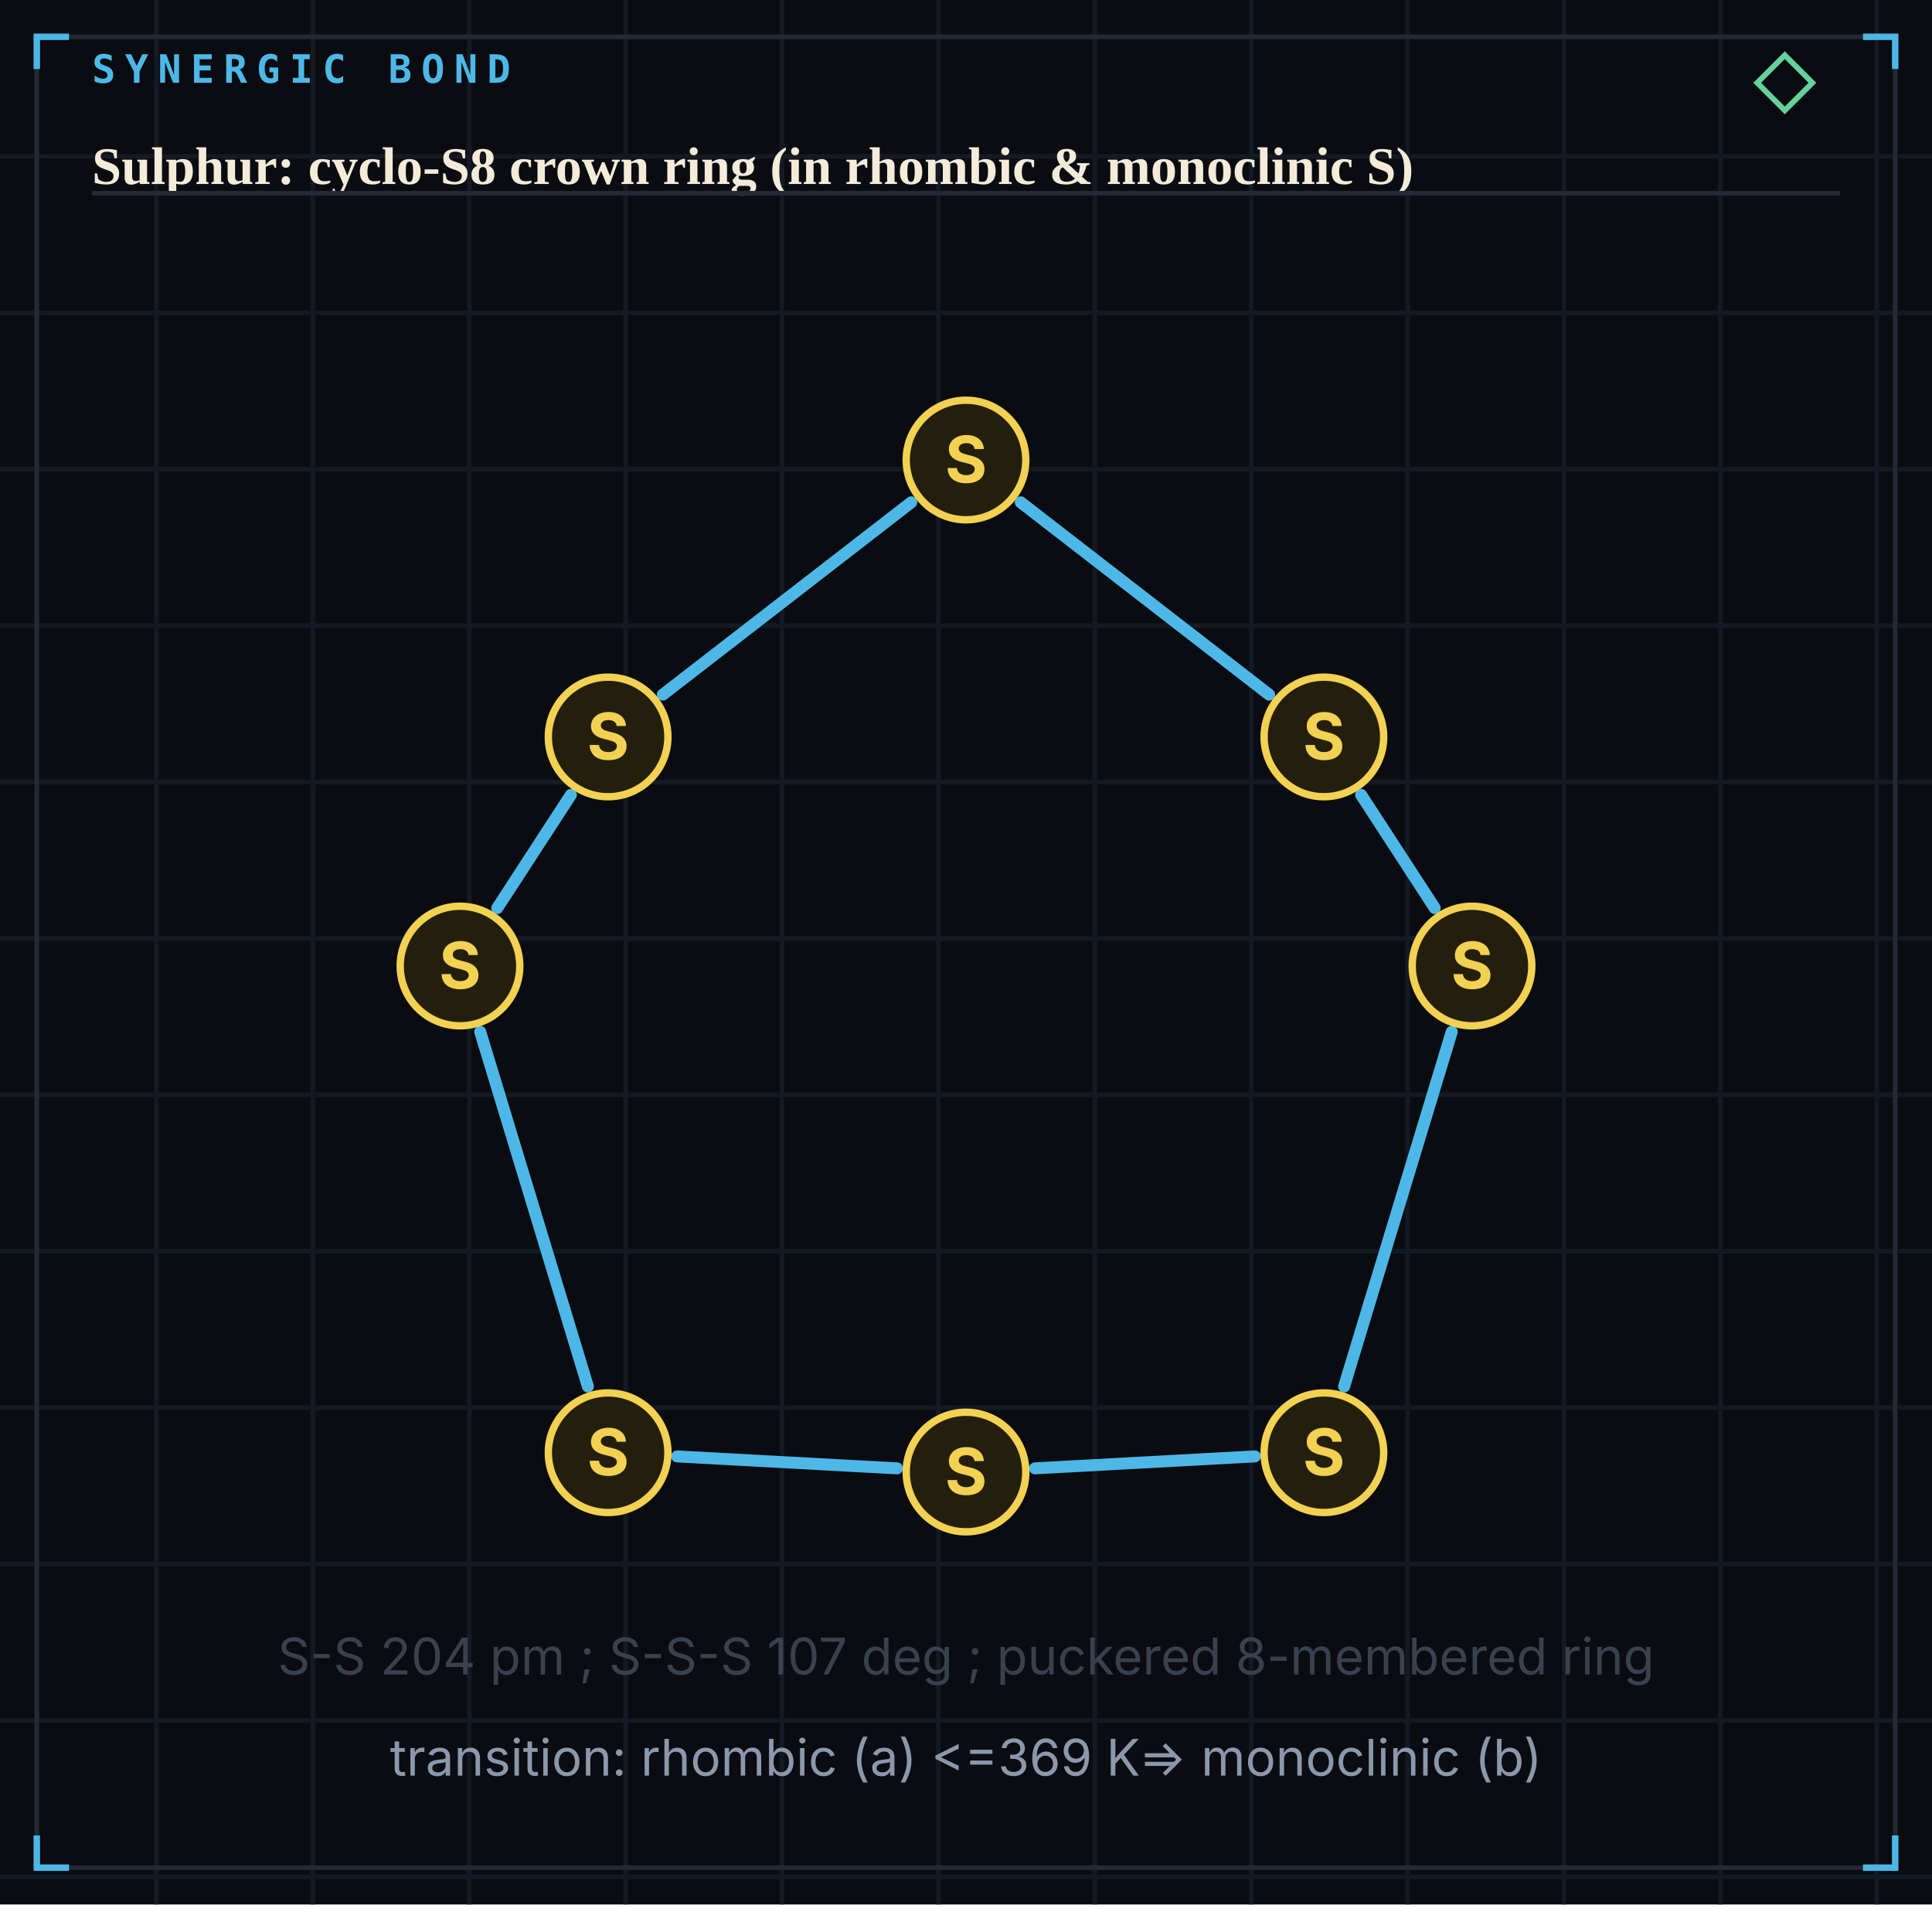
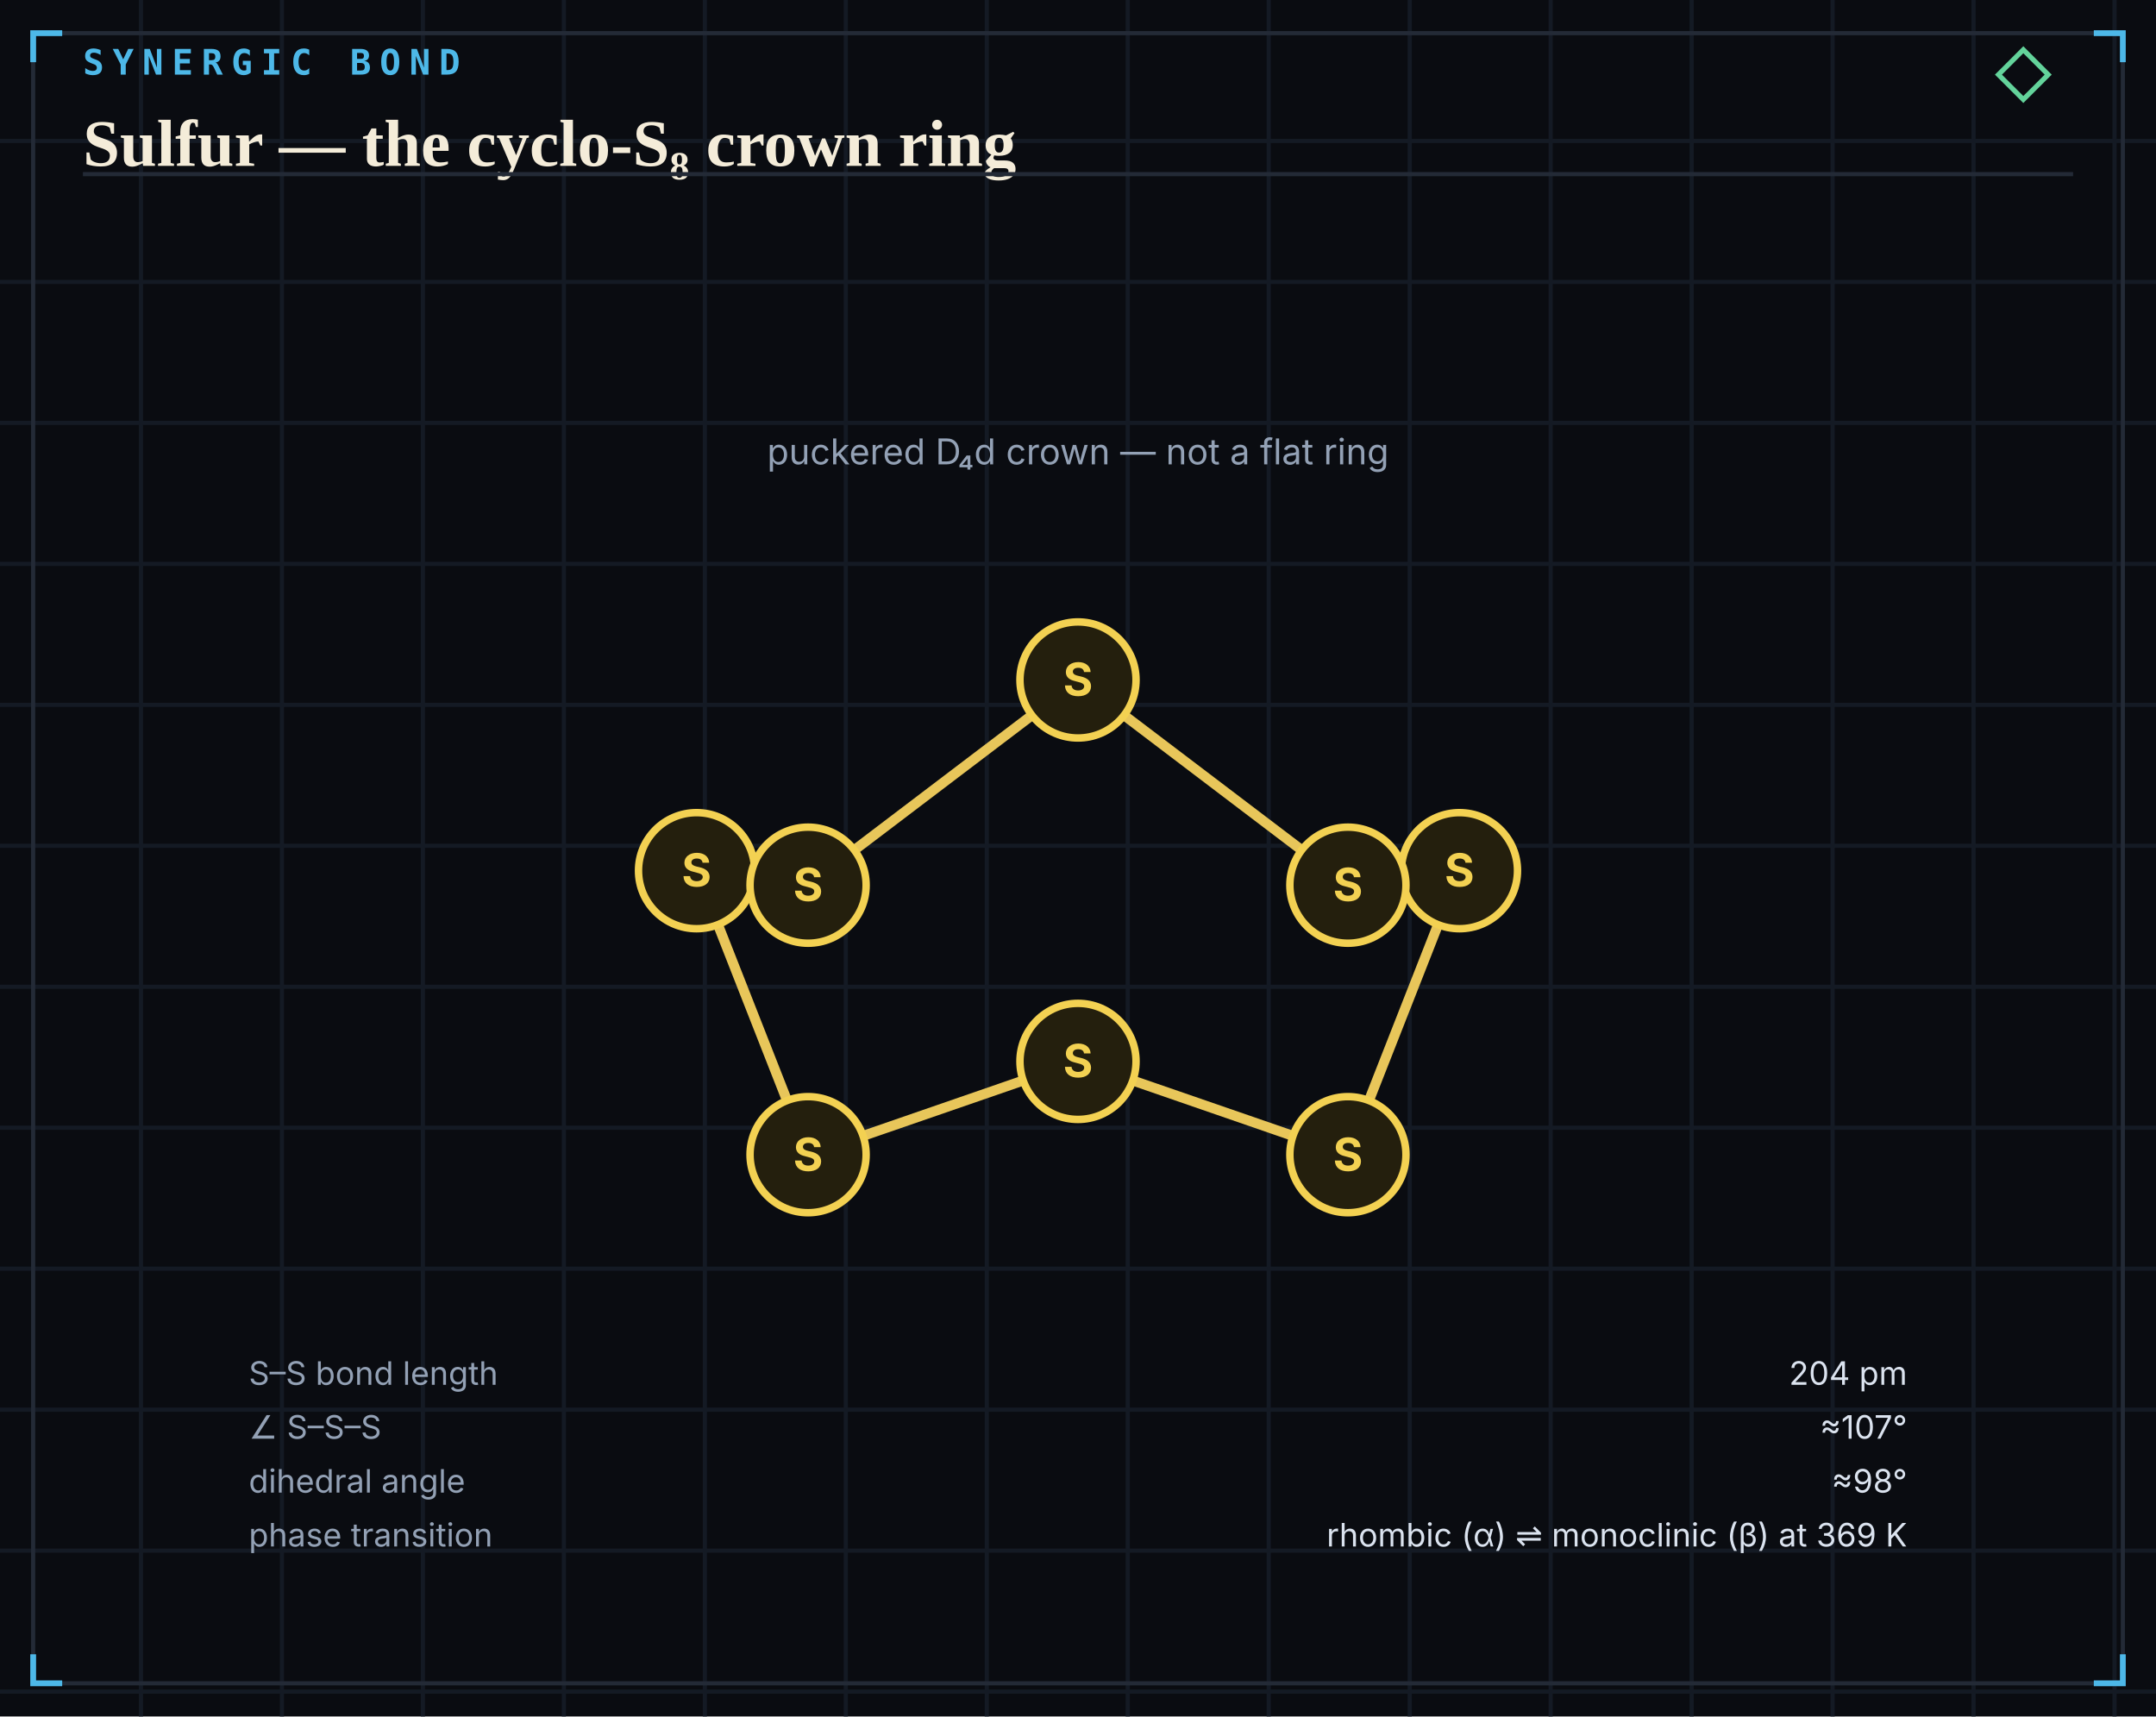
- <svg xmlns="http://www.w3.org/2000/svg" width="420" height="414" viewBox="0 0 420 414" font-family="'Inter','Helvetica Neue',Arial,'DejaVu Sans',sans-serif">
-   <rect width="420" height="414" fill="#0a0c11" />
+ <svg xmlns="http://www.w3.org/2000/svg" width="520" height="414" viewBox="0 0 520 414" font-family="'Inter','Helvetica Neue',Arial,'DejaVu Sans',sans-serif">
+   <rect width="520" height="414" fill="#0a0c11" />
  <g stroke="#141a24" stroke-width="1">
    <line x1="34" y1="0" x2="34" y2="414" />
    <line x1="68" y1="0" x2="68" y2="414" />
    <line x1="102" y1="0" x2="102" y2="414" />
    <line x1="136" y1="0" x2="136" y2="414" />
    <line x1="170" y1="0" x2="170" y2="414" />
    <line x1="204" y1="0" x2="204" y2="414" />
    <line x1="238" y1="0" x2="238" y2="414" />
    <line x1="272" y1="0" x2="272" y2="414" />
    <line x1="306" y1="0" x2="306" y2="414" />
    <line x1="340" y1="0" x2="340" y2="414" />
    <line x1="374" y1="0" x2="374" y2="414" />
    <line x1="408" y1="0" x2="408" y2="414" />
-     <line x1="0" y1="34" x2="420" y2="34" />
-     <line x1="0" y1="68" x2="420" y2="68" />
-     <line x1="0" y1="102" x2="420" y2="102" />
-     <line x1="0" y1="136" x2="420" y2="136" />
-     <line x1="0" y1="170" x2="420" y2="170" />
-     <line x1="0" y1="204" x2="420" y2="204" />
-     <line x1="0" y1="238" x2="420" y2="238" />
-     <line x1="0" y1="272" x2="420" y2="272" />
-     <line x1="0" y1="306" x2="420" y2="306" />
-     <line x1="0" y1="340" x2="420" y2="340" />
-     <line x1="0" y1="374" x2="420" y2="374" />
-     <line x1="0" y1="408" x2="420" y2="408" />
+     <line x1="442" y1="0" x2="442" y2="414" />
+     <line x1="476" y1="0" x2="476" y2="414" />
+     <line x1="510" y1="0" x2="510" y2="414" />
+     <line x1="0" y1="34" x2="520" y2="34" />
+     <line x1="0" y1="68" x2="520" y2="68" />
+     <line x1="0" y1="102" x2="520" y2="102" />
+     <line x1="0" y1="136" x2="520" y2="136" />
+     <line x1="0" y1="170" x2="520" y2="170" />
+     <line x1="0" y1="204" x2="520" y2="204" />
+     <line x1="0" y1="238" x2="520" y2="238" />
+     <line x1="0" y1="272" x2="520" y2="272" />
+     <line x1="0" y1="306" x2="520" y2="306" />
+     <line x1="0" y1="340" x2="520" y2="340" />
+     <line x1="0" y1="374" x2="520" y2="374" />
+     <line x1="0" y1="408" x2="520" y2="408" />
  </g>
-   <rect x="8" y="8" width="404" height="398" fill="none" stroke="#232a36" stroke-width="1" />
+   <rect x="8" y="8" width="504" height="398" fill="none" stroke="#232a36" stroke-width="1" />
  <path d="M 8 15 L 8 8 L 15 8" stroke="#4db8e8" stroke-width="1.4" fill="none" />
-   <path d="M 412 15 L 412 8 L 405 8" stroke="#4db8e8" stroke-width="1.4" fill="none" />
+   <path d="M 512 15 L 512 8 L 505 8" stroke="#4db8e8" stroke-width="1.4" fill="none" />
  <path d="M 8 399 L 8 406 L 15 406" stroke="#4db8e8" stroke-width="1.4" fill="none" />
-   <path d="M 412 399 L 412 406 L 405 406" stroke="#4db8e8" stroke-width="1.4" fill="none" />
+   <path d="M 512 399 L 512 406 L 505 406" stroke="#4db8e8" stroke-width="1.4" fill="none" />
  <text x="20" y="18" font-size="8.5" font-weight="bold" fill="#4db8e8" text-anchor="start" font-family="'SF Mono','DejaVu Sans Mono',ui-monospace,Menlo,monospace" letter-spacing="0.24em">SYNERGIC BOND</text>
-   <path d="M 388 12 l 6 6 l -6 6 l -6 -6 z" fill="none" stroke="#63d39b" stroke-width="1.2" />
-   <text x="20" y="40" font-size="11.5" font-weight="bold" fill="#f4ecd9" text-anchor="start" font-family="'Georgia','Times New Roman',serif">Sulphur:  cyclo-S8 crown ring (in rhombic &amp; monoclinic S)</text>
-   <line x1="20" y1="42" x2="400" y2="42" stroke="#232a36" stroke-width="1" />
+   <path d="M 488 12 l 6 6 l -6 6 l -6 -6 z" fill="none" stroke="#63d39b" stroke-width="1.2" />
+   <text x="20" y="40" font-size="16" font-weight="bold" fill="#f4ecd9" text-anchor="start" font-family="'Georgia','Times New Roman',serif">Sulfur — the cyclo-S₈ crown ring</text>
+   <line x1="20" y1="42" x2="500" y2="42" stroke="#232a36" stroke-width="1" />
  <g transform="translate(0,34)">
-     <line x1="221.9" y1="75.2" x2="275.9" y2="117.0" stroke="#4db8e8" stroke-width="2.6" stroke-linecap="round" />
-     <line x1="295.9" y1="138.8" x2="311.9" y2="163.4" stroke="#4db8e8" stroke-width="2.6" stroke-linecap="round" />
-     <line x1="315.6" y1="190.3" x2="292.2" y2="267.4" stroke="#4db8e8" stroke-width="2.6" stroke-linecap="round" />
-     <line x1="272.8" y1="282.6" x2="225.0" y2="285.2" stroke="#4db8e8" stroke-width="2.6" stroke-linecap="round" />
-     <line x1="195.0" y1="285.2" x2="147.2" y2="282.6" stroke="#4db8e8" stroke-width="2.6" stroke-linecap="round" />
-     <line x1="127.8" y1="267.4" x2="104.4" y2="190.3" stroke="#4db8e8" stroke-width="2.6" stroke-linecap="round" />
-     <line x1="108.1" y1="163.4" x2="124.1" y2="138.8" stroke="#4db8e8" stroke-width="2.6" stroke-linecap="round" />
-     <line x1="144.1" y1="117.0" x2="198.1" y2="75.2" stroke="#4db8e8" stroke-width="2.6" stroke-linecap="round" />
-     <circle cx="210.0" cy="66.0" r="13" fill="#241f0d" stroke="#f3d152" stroke-width="1.6" />
-     <text x="210.0" y="70.9" font-size="14" font-weight="bold" fill="#f3d152" text-anchor="middle">S</text>
-     <circle cx="287.8" cy="126.2" r="13" fill="#241f0d" stroke="#f3d152" stroke-width="1.6" />
-     <text x="287.8" y="131.1" font-size="14" font-weight="bold" fill="#f3d152" text-anchor="middle">S</text>
-     <circle cx="320.0" cy="176.0" r="13" fill="#241f0d" stroke="#f3d152" stroke-width="1.6" />
-     <text x="320.0" y="180.9" font-size="14" font-weight="bold" fill="#f3d152" text-anchor="middle">S</text>
-     <circle cx="287.8" cy="281.8" r="13" fill="#241f0d" stroke="#f3d152" stroke-width="1.6" />
-     <text x="287.8" y="286.7" font-size="14" font-weight="bold" fill="#f3d152" text-anchor="middle">S</text>
-     <circle cx="210.0" cy="286.0" r="13" fill="#241f0d" stroke="#f3d152" stroke-width="1.6" />
-     <text x="210.0" y="290.9" font-size="14" font-weight="bold" fill="#f3d152" text-anchor="middle">S</text>
-     <circle cx="132.2" cy="281.8" r="13" fill="#241f0d" stroke="#f3d152" stroke-width="1.6" />
-     <text x="132.2" y="286.7" font-size="14" font-weight="bold" fill="#f3d152" text-anchor="middle">S</text>
-     <circle cx="100.0" cy="176.0" r="13" fill="#241f0d" stroke="#f3d152" stroke-width="1.6" />
-     <text x="100.0" y="180.9" font-size="14" font-weight="bold" fill="#f3d152" text-anchor="middle">S</text>
-     <circle cx="132.2" cy="126.2" r="13" fill="#241f0d" stroke="#f3d152" stroke-width="1.6" />
-     <text x="132.2" y="131.1" font-size="14" font-weight="bold" fill="#f3d152" text-anchor="middle">S</text>
-     <text x="210.0" y="330.0" font-size="11" font-weight="normal" fill="#39414f" text-anchor="middle">S-S 204 pm ;  S-S-S 107 deg ;  puckered 8-membered ring</text>
-     <text x="210.0" y="352.0" font-size="11" font-weight="normal" fill="#8b98ac" text-anchor="middle">transition:  rhombic (a)  &lt;=369 K=&gt;  monoclinic (b)</text>
+     <line x1="347.2" y1="188.1" x2="329.8" y2="232.4" stroke="#e8c65a" stroke-width="2.4" stroke-linecap="round" />
+     <line x1="312.8" y1="240.3" x2="272.3" y2="226.3" stroke="#e8c65a" stroke-width="2.4" stroke-linecap="round" />
+     <line x1="247.7" y1="226.3" x2="207.2" y2="240.3" stroke="#e8c65a" stroke-width="2.4" stroke-linecap="round" />
+     <line x1="190.2" y1="232.4" x2="172.8" y2="188.1" stroke="#e8c65a" stroke-width="2.4" stroke-linecap="round" />
+     <line x1="180.9" y1="177.7" x2="182.1" y2="177.8" stroke="#e8c65a" stroke-width="2.4" stroke-linecap="round" />
+     <line x1="205.3" y1="171.6" x2="249.7" y2="137.9" stroke="#e8c65a" stroke-width="2.4" stroke-linecap="round" />
+     <line x1="270.3" y1="137.9" x2="314.7" y2="171.6" stroke="#e8c65a" stroke-width="2.4" stroke-linecap="round" />
+     <line x1="337.9" y1="177.8" x2="339.1" y2="177.7" stroke="#e8c65a" stroke-width="2.4" stroke-linecap="round" />
+     <circle cx="352.0" cy="176.0" r="14" fill="#241f0d" stroke="#f3d152" stroke-width="1.8" />
+     <text x="352.0" y="179.8" font-size="11" font-weight="bold" fill="#f3d152" text-anchor="middle">S</text>
+     <circle cx="325.1" cy="244.5" r="14" fill="#241f0d" stroke="#f3d152" stroke-width="1.8" />
+     <text x="325.1" y="248.4" font-size="11" font-weight="bold" fill="#f3d152" text-anchor="middle">S</text>
+     <circle cx="260.0" cy="222.0" r="14" fill="#241f0d" stroke="#f3d152" stroke-width="1.8" />
+     <text x="260.0" y="225.8" font-size="11" font-weight="bold" fill="#f3d152" text-anchor="middle">S</text>
+     <circle cx="194.9" cy="244.5" r="14" fill="#241f0d" stroke="#f3d152" stroke-width="1.8" />
+     <text x="194.9" y="248.4" font-size="11" font-weight="bold" fill="#f3d152" text-anchor="middle">S</text>
+     <circle cx="168.0" cy="176.0" r="14" fill="#241f0d" stroke="#f3d152" stroke-width="1.8" />
+     <text x="168.0" y="179.8" font-size="11" font-weight="bold" fill="#f3d152" text-anchor="middle">S</text>
+     <circle cx="194.9" cy="179.5" r="14" fill="#241f0d" stroke="#f3d152" stroke-width="1.8" />
+     <text x="194.9" y="183.3" font-size="11" font-weight="bold" fill="#f3d152" text-anchor="middle">S</text>
+     <circle cx="260.0" cy="130.0" r="14" fill="#241f0d" stroke="#f3d152" stroke-width="1.8" />
+     <text x="260.0" y="133.8" font-size="11" font-weight="bold" fill="#f3d152" text-anchor="middle">S</text>
+     <circle cx="325.1" cy="179.5" r="14" fill="#241f0d" stroke="#f3d152" stroke-width="1.8" />
+     <text x="325.1" y="183.3" font-size="11" font-weight="bold" fill="#f3d152" text-anchor="middle">S</text>
+     <text x="260.0" y="78.0" font-size="8.6" font-weight="normal" fill="#93a1b5" text-anchor="middle">puckered D₄d crown — not a flat ring</text>
+     <text x="60" y="300" font-size="7.8" fill="#93a1b5">S–S bond length</text>
+     <text x="460" y="300" font-size="7.8" fill="#dbe3ef" text-anchor="end">204 pm</text>
+     <text x="60" y="313" font-size="7.8" fill="#93a1b5">∠ S–S–S</text>
+     <text x="460" y="313" font-size="7.8" fill="#dbe3ef" text-anchor="end">≈107°</text>
+     <text x="60" y="326" font-size="7.8" fill="#93a1b5">dihedral angle</text>
+     <text x="460" y="326" font-size="7.8" fill="#dbe3ef" text-anchor="end">≈98°</text>
+     <text x="60" y="339" font-size="7.8" fill="#93a1b5">phase transition</text>
+     <text x="460" y="339" font-size="7.8" fill="#dbe3ef" text-anchor="end">rhombic (α) ⇌ monoclinic (β) at 369 K</text>
  </g>
</svg>
